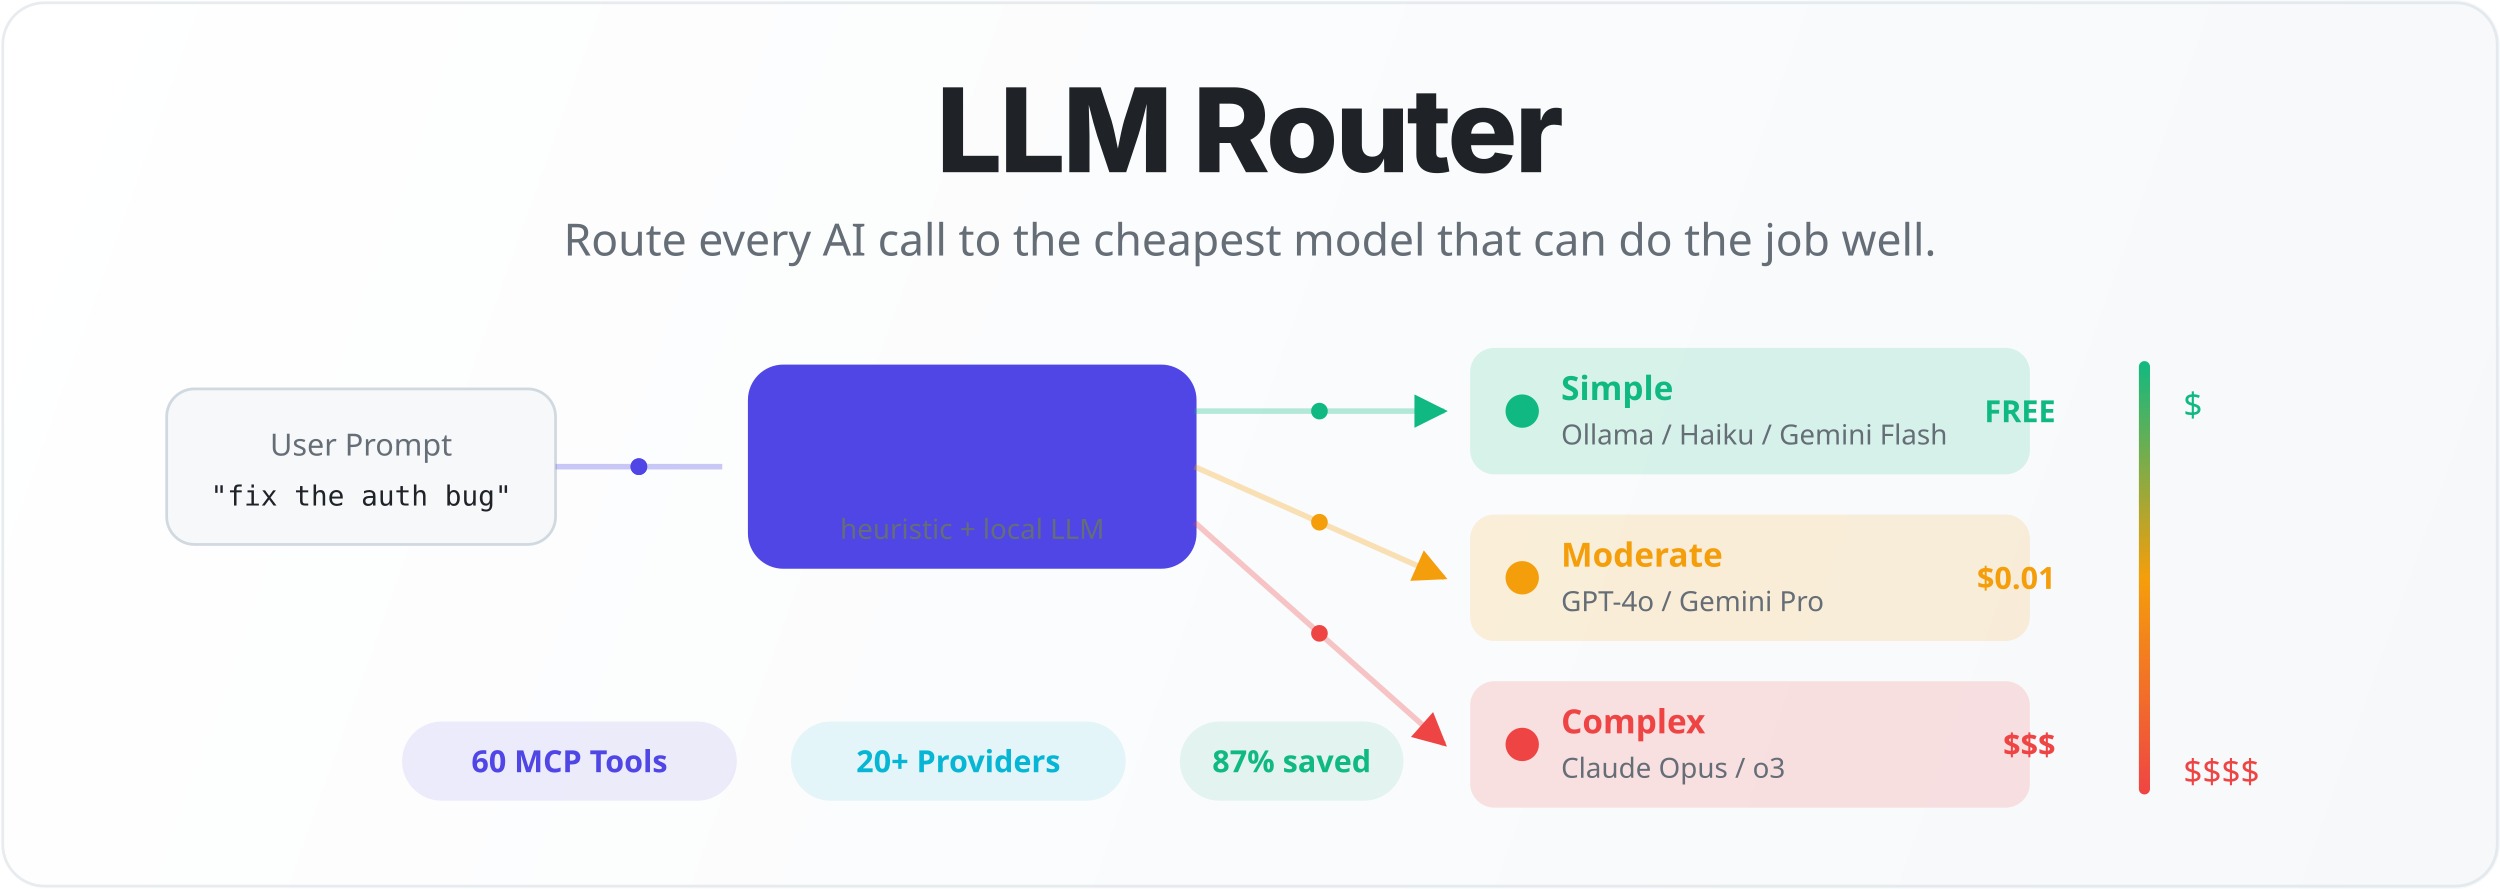
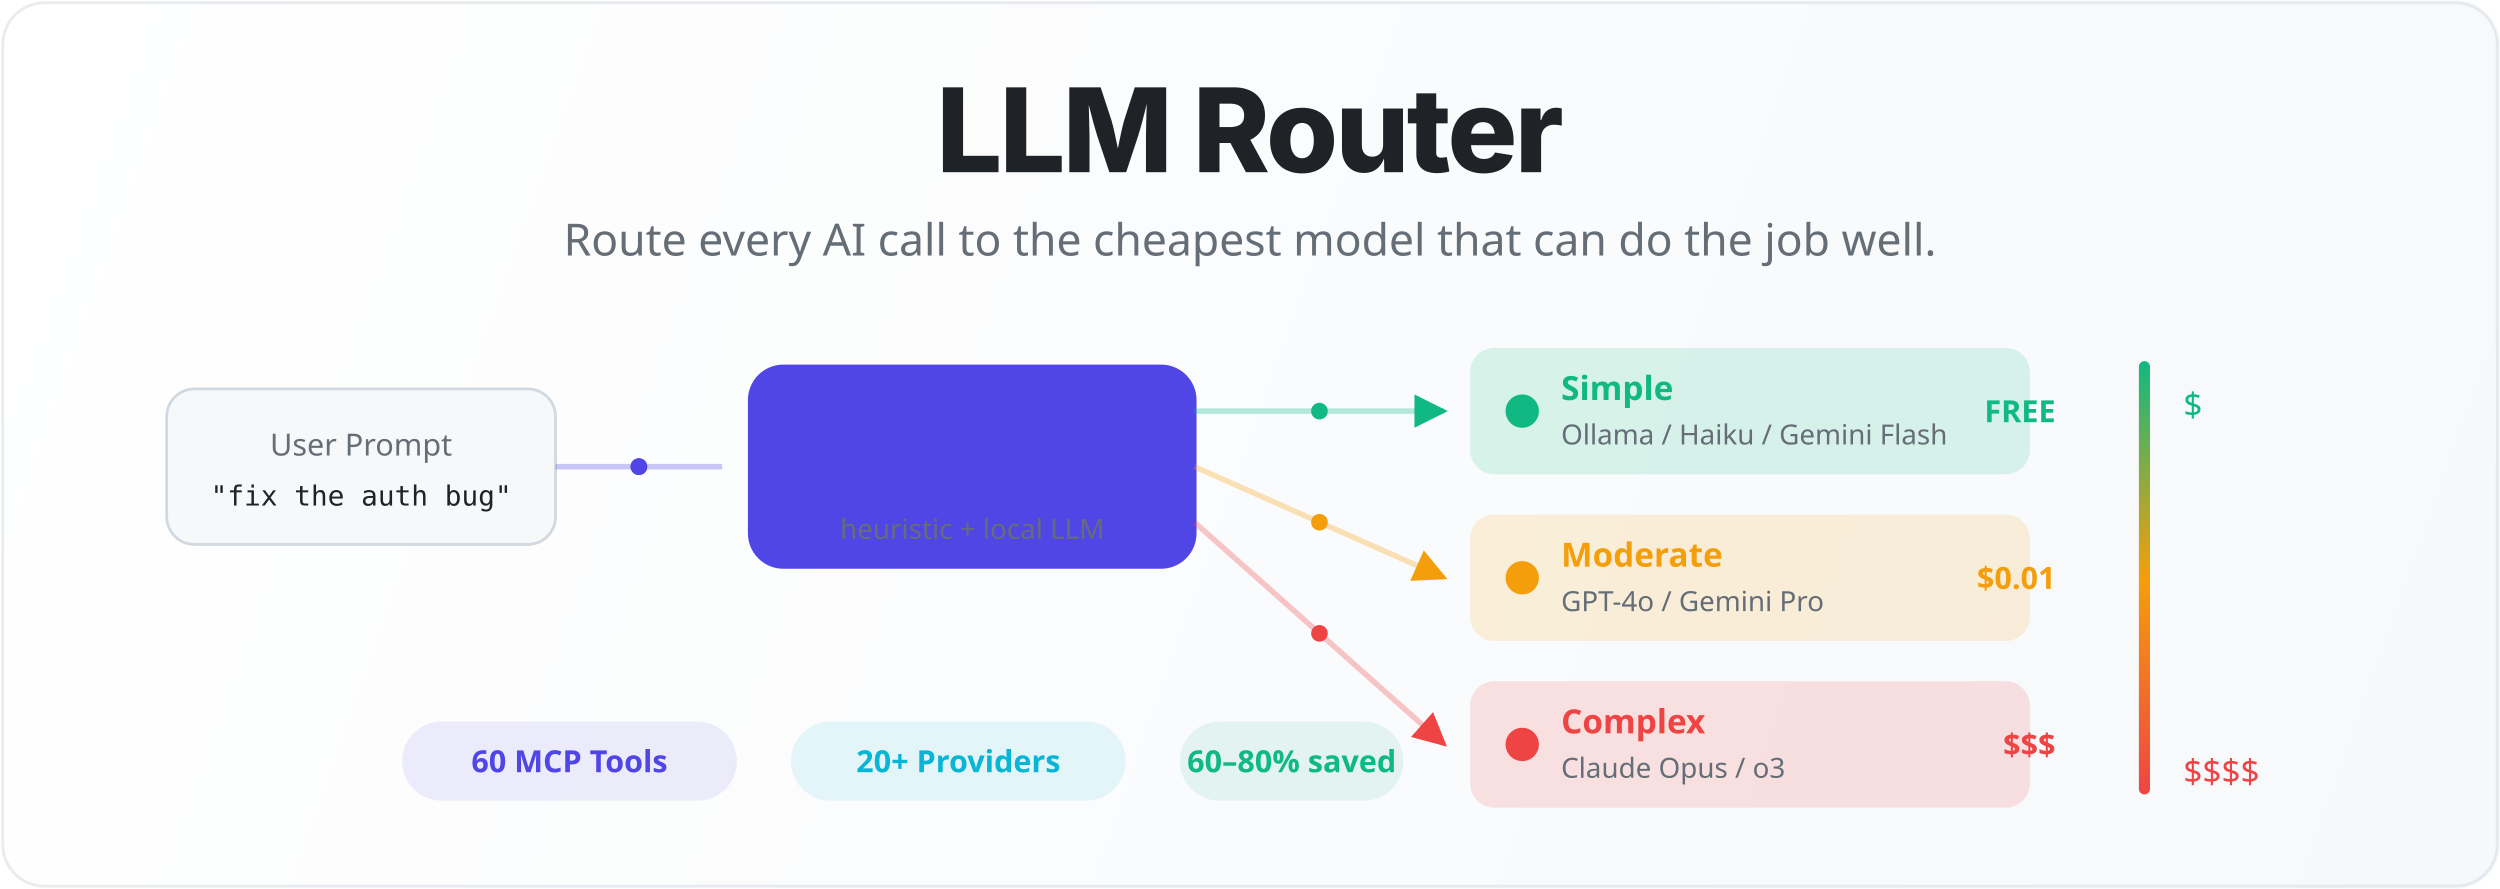
<svg xmlns="http://www.w3.org/2000/svg" viewBox="0 0 900 320" fill="none">
  <style>
    @keyframes flowDot {
      0% { opacity: 0; transform: translateX(-20px); }
      20% { opacity: 1; }
      80% { opacity: 1; }
      100% { opacity: 0; transform: translateX(20px); }
    }
    @keyframes pulse {
      0%, 100% { opacity: 0.12; }
      50% { opacity: 0.22; }
    }
    @keyframes glow {
      0%, 100% { filter: drop-shadow(0 0 2px #4F46E500); }
      50% { filter: drop-shadow(0 0 8px #4F46E566); }
    }
    @keyframes tierSlide {
      0% { opacity: 0; transform: translateX(-10px); }
      100% { opacity: 1; transform: translateX(0); }
    }
    @keyframes costPulse {
      0%, 100% { opacity: 0.6; }
      50% { opacity: 1; }
    }
    @keyframes pillFloat {
      0%, 100% { transform: translateY(0); }
      50% { transform: translateY(-3px); }
    }
    .flow-dot { animation: flowDot 2s ease-in-out infinite; }
    .flow-dot-2 { animation: flowDot 2s ease-in-out 0.7s infinite; }
    .flow-dot-3 { animation: flowDot 2s ease-in-out 1.4s infinite; }
    .classifier-bg { animation: pulse 3s ease-in-out infinite; }
    .classifier-box { animation: glow 3s ease-in-out infinite; }
    .tier-free { animation: tierSlide 0.6s ease-out 0.3s both; }
    .tier-budget { animation: tierSlide 0.6s ease-out 0.5s both; }
    .tier-premium { animation: tierSlide 0.6s ease-out 0.7s both; }
    .cost-bar { animation: costPulse 4s ease-in-out infinite; }
    .pill-1 { animation: pillFloat 3s ease-in-out infinite; }
    .pill-2 { animation: pillFloat 3s ease-in-out 0.5s infinite; }
    .pill-3 { animation: pillFloat 3s ease-in-out 1s infinite; }
  </style>
  <defs>
    <linearGradient id="heroBg" x1="0" y1="0" x2="900" y2="320" gradientUnits="userSpaceOnUse">
      <stop offset="0%" stop-color="#ffffff" />
      <stop offset="100%" stop-color="#f6f8fa" />
    </linearGradient>
    <linearGradient id="routeGrad" x1="0" y1="0" x2="0" y2="1">
      <stop offset="0%" stop-color="#10B981" />
      <stop offset="50%" stop-color="#F59E0B" />
      <stop offset="100%" stop-color="#EF4444" />
    </linearGradient>
    <marker id="arrowHead" viewBox="0 0 10 10" refX="9" refY="5" markerWidth="6" markerHeight="6" orient="auto-start-reverse">
      <path d="M 0 0 L 10 5 L 0 10 z" fill="#4F46E5" />
    </marker>
    <marker id="arrowFree" viewBox="0 0 10 10" refX="9" refY="5" markerWidth="6" markerHeight="6" orient="auto-start-reverse">
      <path d="M 0 0 L 10 5 L 0 10 z" fill="#10B981" />
    </marker>
    <marker id="arrowBudget" viewBox="0 0 10 10" refX="9" refY="5" markerWidth="6" markerHeight="6" orient="auto-start-reverse">
      <path d="M 0 0 L 10 5 L 0 10 z" fill="#F59E0B" />
    </marker>
    <marker id="arrowPremium" viewBox="0 0 10 10" refX="9" refY="5" markerWidth="6" markerHeight="6" orient="auto-start-reverse">
      <path d="M 0 0 L 10 5 L 0 10 z" fill="#EF4444" />
    </marker>
  </defs>
  <rect width="900" height="320" rx="16" fill="url(#heroBg)" />
  <rect x="1" y="1" width="898" height="318" rx="15" fill="none" stroke="#d1d9e0" stroke-width="1" opacity="0.5" />
  <text x="450" y="62" text-anchor="middle" font-family="system-ui, -apple-system, sans-serif" font-size="42" font-weight="800" fill="#1f2328" letter-spacing="-1">LLM Router</text>
  <text x="450" y="92" text-anchor="middle" font-family="system-ui, sans-serif" font-size="16" fill="#656d76">Route every AI call to the cheapest model that can do the job well.</text>
  <rect x="60" y="140" width="140" height="56" rx="10" fill="#f6f8fa" stroke="#d1d9e0" />
  <text x="130" y="164" text-anchor="middle" font-family="system-ui, sans-serif" font-size="11" fill="#656d76">User Prompt</text>
  <text x="130" y="182" text-anchor="middle" font-family="monospace" font-size="10" fill="#1f2328">"fix the auth bug"</text>
  <line x1="200" y1="168" x2="260" y2="168" stroke="#4F46E5" stroke-width="2" stroke-opacity="0.3" />
  <circle class="flow-dot" cx="230" cy="168" r="3" fill="#4F46E5" />
  <circle class="flow-dot-2" cx="230" cy="168" r="3" fill="#4F46E5" />
  <rect class="classifier-bg" x="270" y="132" width="160" height="72" rx="12" fill="#4F46E5" />
  <rect class="classifier-box" x="270" y="132" width="160" height="72" rx="12" fill="none" stroke="#4F46E5" stroke-width="1.5" />
  <text x="350" y="157" text-anchor="middle" font-family="system-ui, sans-serif" font-size="12" font-weight="700" fill="#4F46E5">Complexity</text>
  <text x="350" y="174" text-anchor="middle" font-family="system-ui, sans-serif" font-size="12" font-weight="700" fill="#4F46E5">Classifier</text>
  <text x="350" y="194" text-anchor="middle" font-family="system-ui, sans-serif" font-size="10" fill="#656d76">heuristic + local LLM</text>
  <line x1="430" y1="148" x2="520" y2="148" stroke="#10B981" stroke-width="2" stroke-opacity="0.3" marker-end="url(#arrowFree)" />
  <circle class="flow-dot" cx="475" cy="148" r="3" fill="#10B981" />
  <line x1="430" y1="168" x2="520" y2="208" stroke="#F59E0B" stroke-width="2" stroke-opacity="0.3" marker-end="url(#arrowBudget)" />
  <circle class="flow-dot-2" cx="475" cy="188" r="3" fill="#F59E0B" />
  <line x1="430" y1="188" x2="520" y2="268" stroke="#EF4444" stroke-width="2" stroke-opacity="0.3" marker-end="url(#arrowPremium)" />
  <circle class="flow-dot-3" cx="475" cy="228" r="3" fill="#EF4444" />
  <g class="tier-free">
    <rect x="530" y="126" width="200" height="44" rx="8" fill="#10B981" opacity="0.15" stroke="#10B981" stroke-width="1.5" />
    <circle cx="548" cy="148" r="6" fill="#10B981">
      <animate attributeName="r" values="5;7;5" dur="2s" repeatCount="indefinite" />
    </circle>
    <text x="562" y="144" font-family="system-ui, sans-serif" font-size="12" font-weight="700" fill="#10B981">Simple</text>
    <text x="562" y="160" font-family="system-ui, sans-serif" font-size="10" fill="#656d76">Ollama / Haiku / Gemini Flash</text>
    <text x="740" y="152" text-anchor="end" font-family="system-ui, sans-serif" font-size="11" font-weight="700" fill="#10B981">FREE</text>
  </g>
  <g class="tier-budget">
    <rect x="530" y="186" width="200" height="44" rx="8" fill="#F59E0B" opacity="0.15" stroke="#F59E0B" stroke-width="1.5" />
    <circle cx="548" cy="208" r="6" fill="#F59E0B">
      <animate attributeName="r" values="5;7;5" dur="2.5s" repeatCount="indefinite" />
    </circle>
    <text x="562" y="204" font-family="system-ui, sans-serif" font-size="12" font-weight="700" fill="#F59E0B">Moderate</text>
    <text x="562" y="220" font-family="system-ui, sans-serif" font-size="10" fill="#656d76">GPT-4o / Gemini Pro</text>
    <text x="740" y="212" text-anchor="end" font-family="system-ui, sans-serif" font-size="11" font-weight="700" fill="#F59E0B">$0.01</text>
  </g>
  <g class="tier-premium">
    <rect x="530" y="246" width="200" height="44" rx="8" fill="#EF4444" opacity="0.15" stroke="#EF4444" stroke-width="1.5" />
    <circle cx="548" cy="268" r="6" fill="#EF4444">
      <animate attributeName="r" values="5;7;5" dur="3s" repeatCount="indefinite" />
    </circle>
    <text x="562" y="264" font-family="system-ui, sans-serif" font-size="12" font-weight="700" fill="#EF4444">Complex</text>
    <text x="562" y="280" font-family="system-ui, sans-serif" font-size="10" fill="#656d76">Claude Opus / o3</text>
    <text x="740" y="272" text-anchor="end" font-family="system-ui, sans-serif" font-size="11" font-weight="700" fill="#EF4444">$$$</text>
  </g>
  <rect class="cost-bar" x="770" y="130" width="4" height="156" rx="2" fill="url(#routeGrad)" />
  <text x="786" y="150" font-family="system-ui, sans-serif" font-size="12" fill="#10B981">$</text>
  <text x="786" y="282" font-family="system-ui, sans-serif" font-size="12" fill="#EF4444">$$$$</text>
  <g class="pill-1">
    <rect x="145" y="260" width="120" height="28" rx="14" fill="#4F46E5" opacity="0.1" stroke="#4F46E5" stroke-width="0.5" />
    <text x="205" y="278" text-anchor="middle" font-family="system-ui, sans-serif" font-size="11" font-weight="600" fill="#4F46E5">60 MCP Tools</text>
  </g>
  <g class="pill-2">
    <rect x="285" y="260" width="120" height="28" rx="14" fill="#06B6D4" opacity="0.1" stroke="#06B6D4" stroke-width="0.5" />
    <text x="345" y="278" text-anchor="middle" font-family="system-ui, sans-serif" font-size="11" font-weight="600" fill="#06B6D4">20+ Providers</text>
  </g>
  <g class="pill-3">
    <rect x="425" y="260" width="80" height="28" rx="14" fill="#10B981" opacity="0.1" stroke="#10B981" stroke-width="0.5" />
-     <text x="465" y="278" text-anchor="middle" font-family="system-ui, sans-serif" font-size="11" font-weight="600" fill="#10B981">87% saved</text>
+     <text x="465" y="278" text-anchor="middle" font-family="system-ui, sans-serif" font-size="11" font-weight="600" fill="#10B981">60–80% saved</text>
  </g>
</svg>
